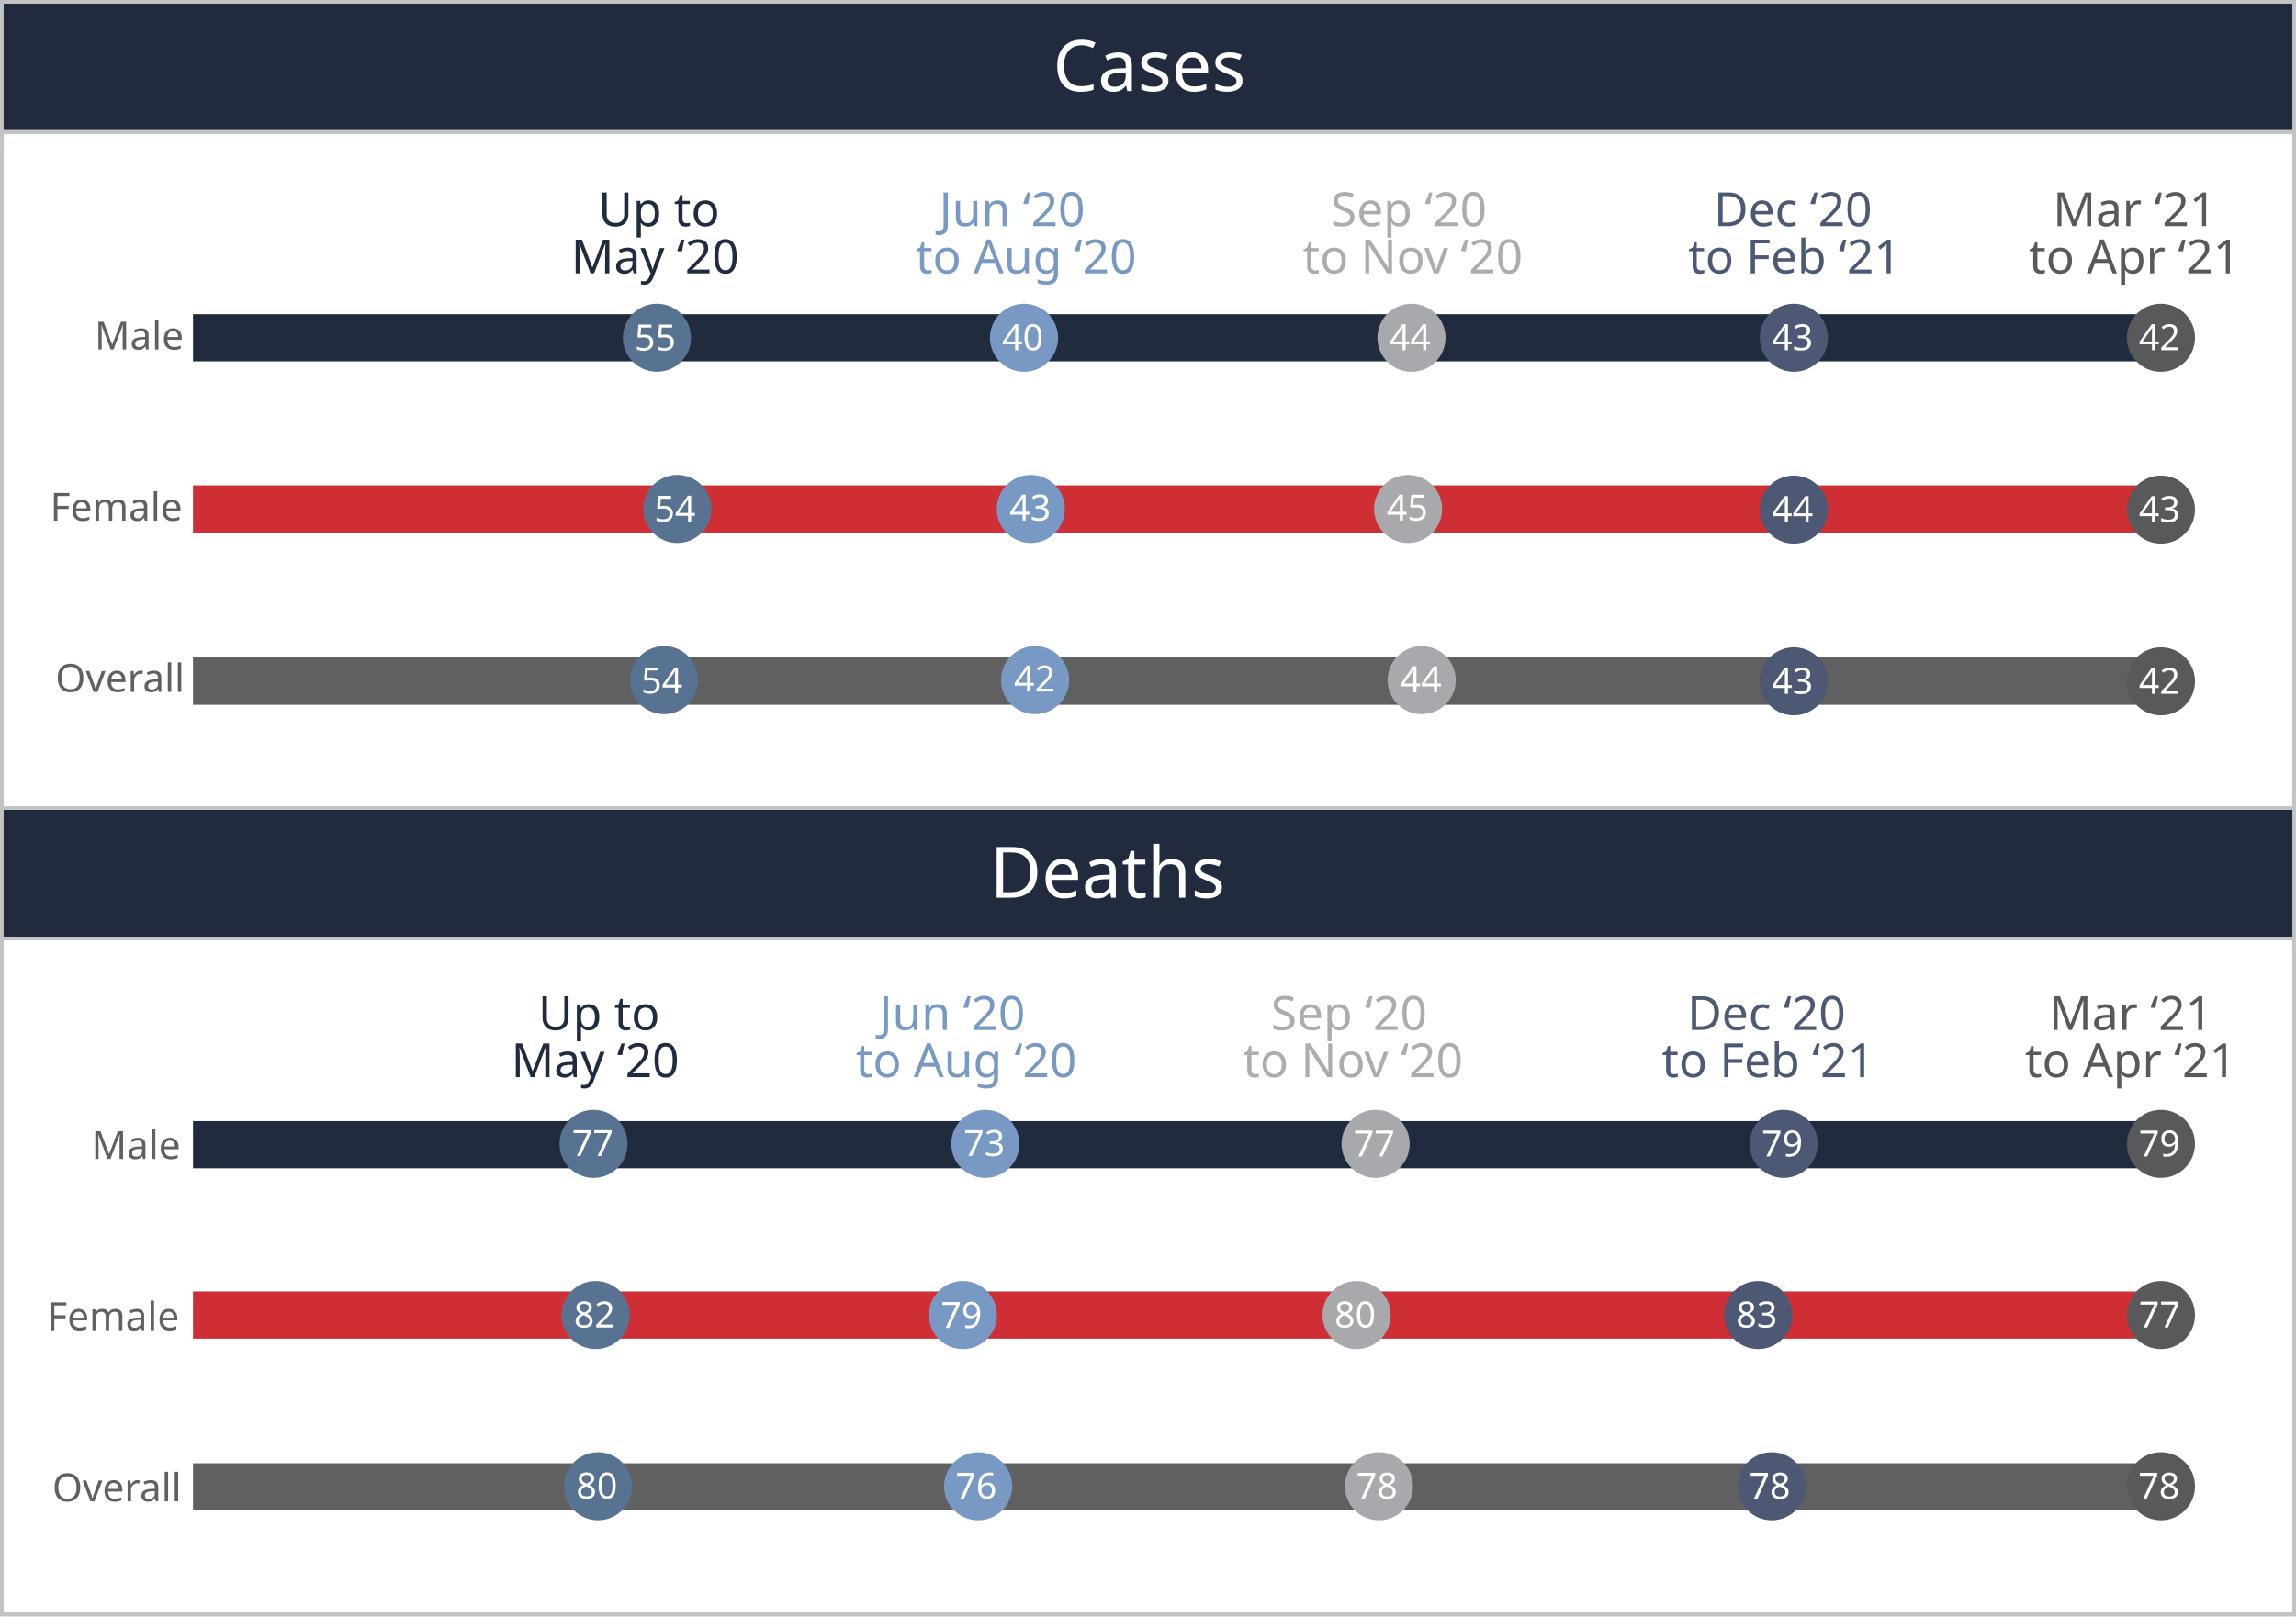
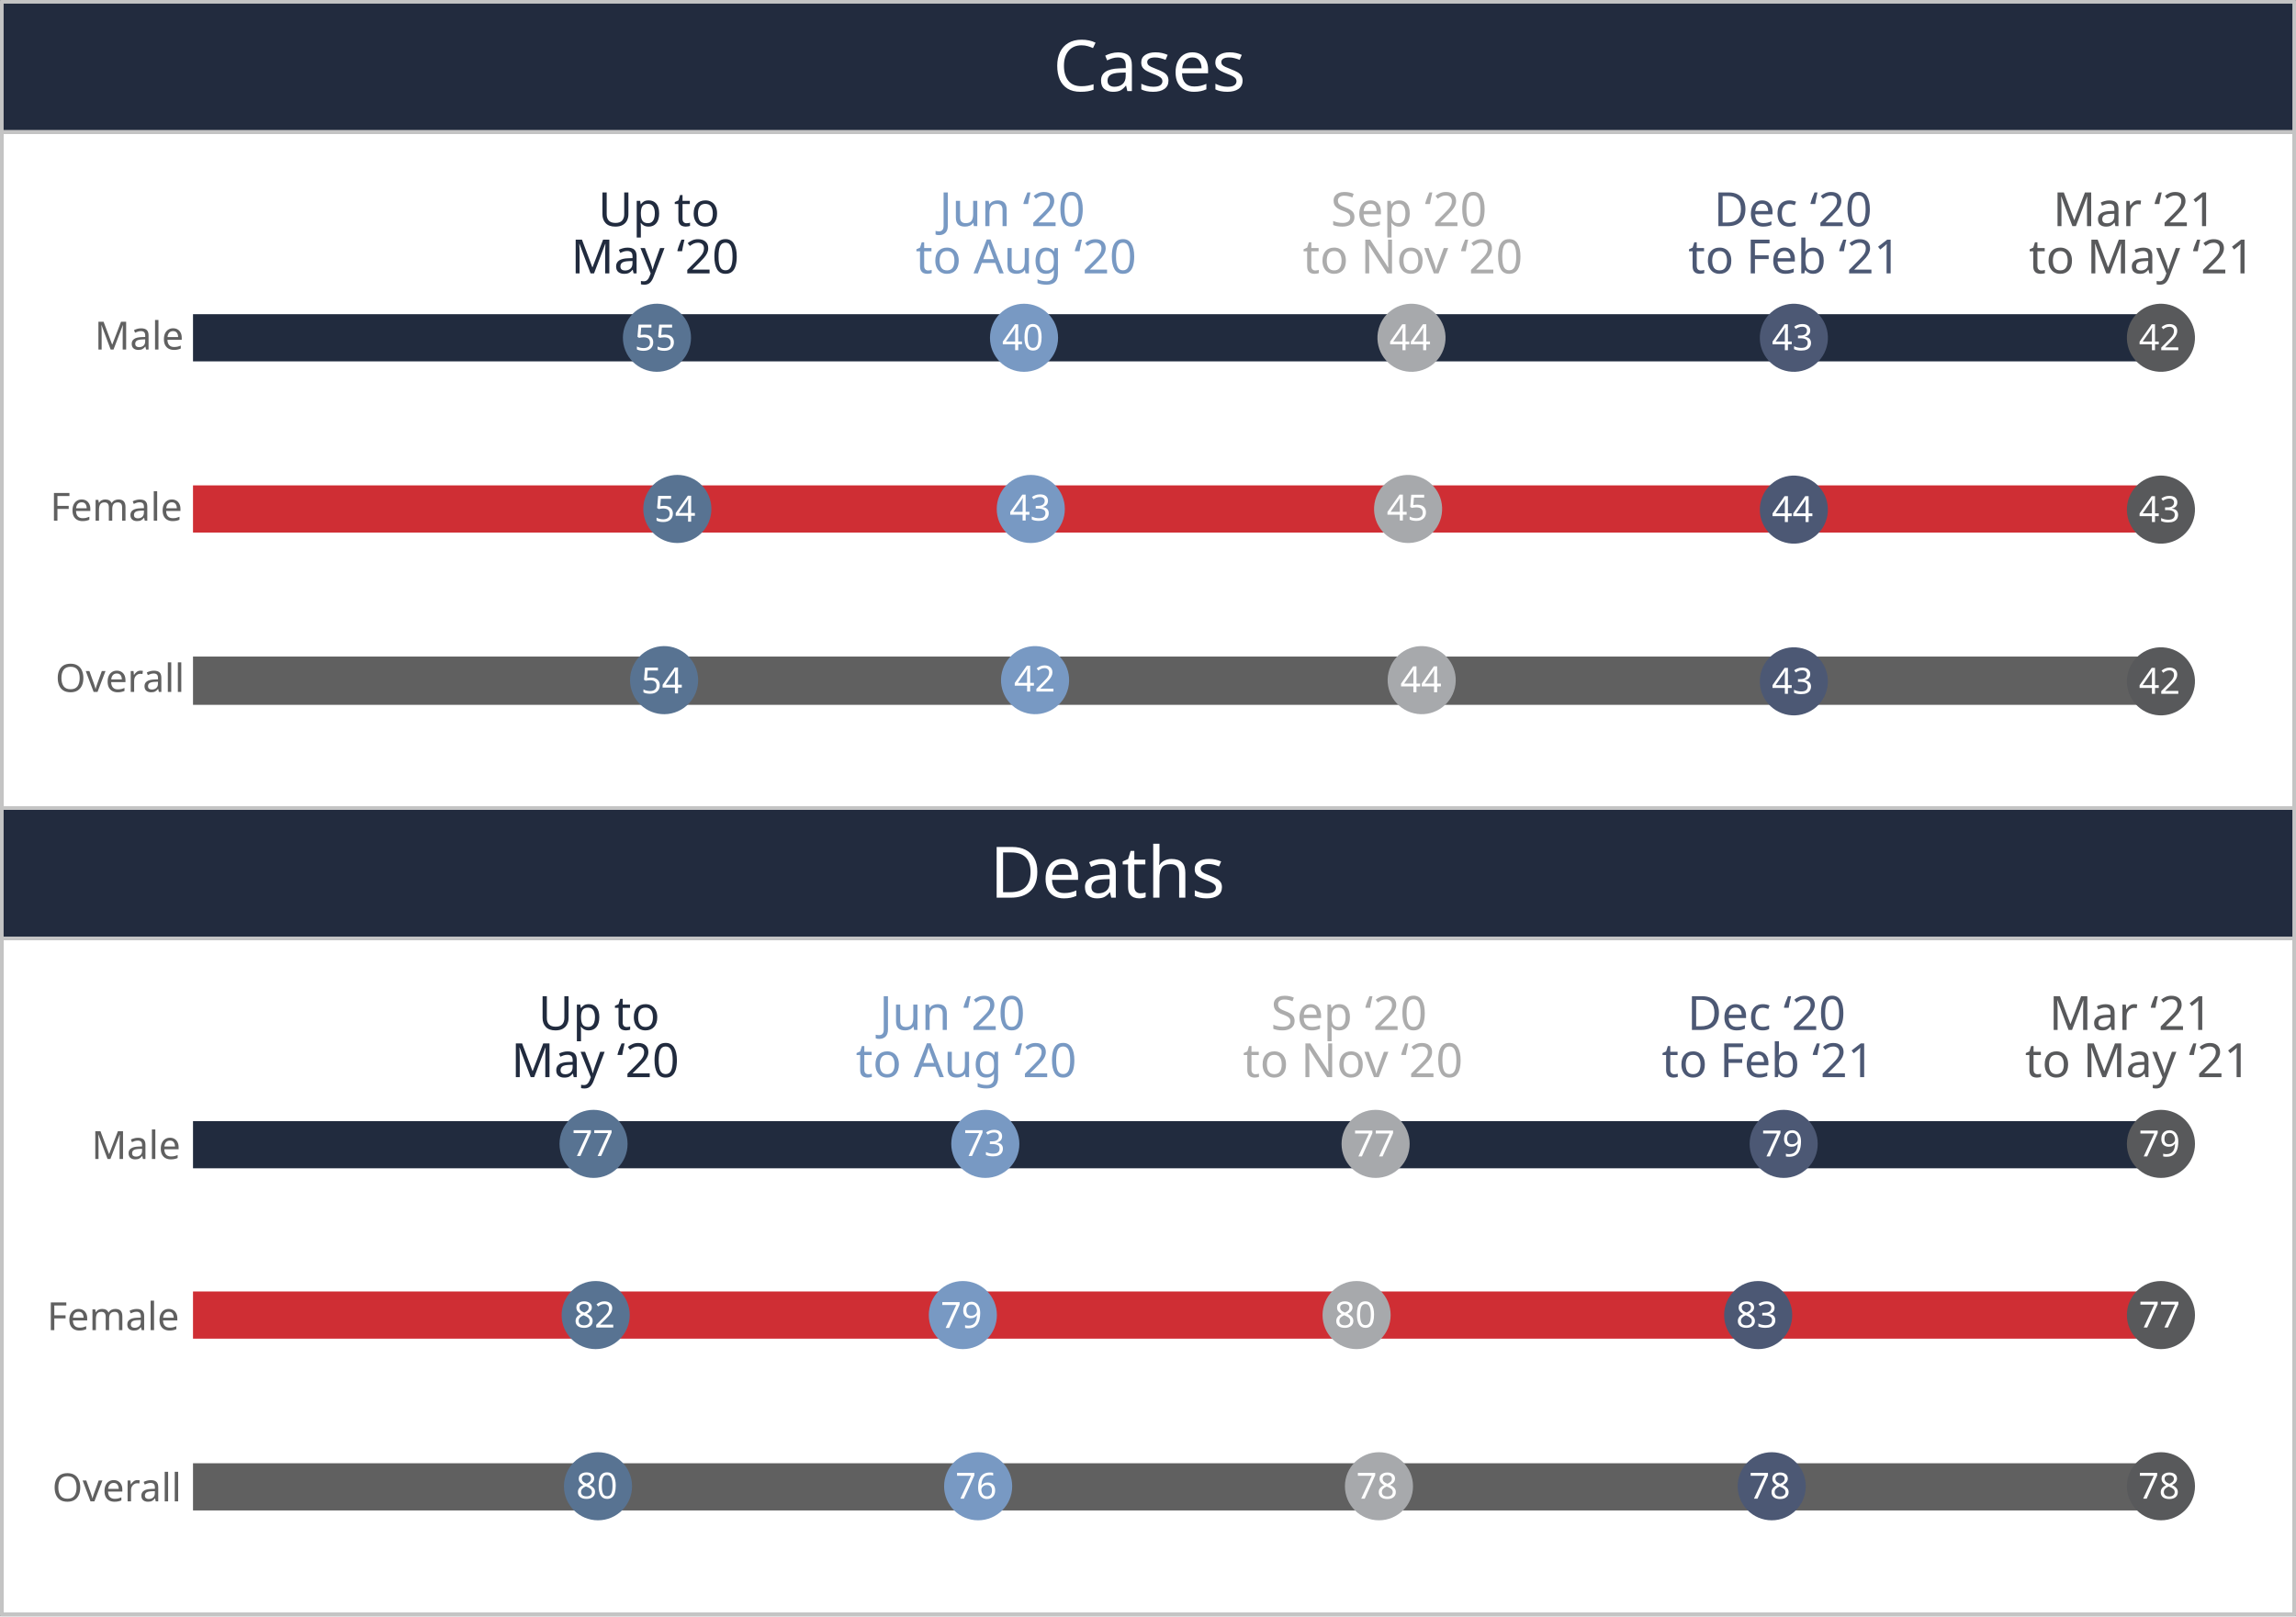
<svg xmlns="http://www.w3.org/2000/svg" width="923.852" height="650.449" viewBox="0 0 923.852 650.449">
  <defs>
    <style>.a,.d,.l{fill:#fff;}.a,.b{stroke:#a7a9ac;stroke-miterlimit:10;}.a,.b,.t{stroke-width:1.417px;}.a,.c{fill-rule:evenodd;}.b{fill:#222b3e;}.c,.t{fill:none;}.d{font-size:28.584px;}.d,.k,.l,.m,.n,.o,.p,.q{font-family:IBMPlexSans, IBM Plex Sans;}.e,.k{fill:#606060;}.f{fill:#cf2e34;}.g,.m{fill:#212b3e;}.h{fill:#587392;}.i,.q{fill:#7899c3;}.j{fill:#a7a9ac;}.k{font-size:15.646px;}.l{font-size:14.548px;}.m,.n,.o,.p,.q{font-size:19px;}.n{fill:#acacac;}.o,.r{fill:#4c5874;}.p,.s{fill:#58595b;}.t{stroke:#c4c4c4;stroke-linejoin:round;}</style>
  </defs>
  <g transform="translate(-498.074 -14363.462)">
    <path class="a" d="M498.783,14541.492v147.194h922.435v-272.105H498.783Z" />
    <path class="a" d="M498.783,14866.008V15013.2h922.435V14741.1H498.783Z" />
    <rect class="b" width="922.435" height="52.409" transform="translate(498.783 14364.171)" />
    <path class="c" d="M498.783,14521.281v185.137h922.435v-342.247H498.783Z" />
    <rect class="b" width="922.435" height="52.409" transform="translate(498.783 14688.687)" />
    <text class="d" transform="translate(896.336 14724.731)">
      <tspan x="0" y="0">Deaths</tspan>
    </text>
    <text class="d" transform="translate(921.726 14400.128)">
      <tspan x="0" y="0">Cases</tspan>
    </text>
    <rect class="e" width="190.782" height="19.429" transform="translate(575.734 14627.694)" />
    <rect class="e" width="147.702" height="19.429" transform="translate(766.516 14627.694)" />
    <rect class="e" width="155.908" height="19.429" transform="translate(914.218 14627.694)" />
    <rect class="e" width="149.754" height="19.429" transform="translate(1070.126 14627.694)" />
    <rect class="e" width="147.702" height="19.429" transform="translate(1219.88 14627.694)" />
    <rect class="f" width="194.885" height="18.988" transform="translate(575.734 14558.801)" />
    <rect class="f" width="141.548" height="18.988" transform="translate(770.619 14558.801)" />
    <rect class="f" width="153.856" height="18.988" transform="translate(912.167 14558.801)" />
    <rect class="f" width="153.856" height="18.988" transform="translate(1066.023 14558.801)" />
    <rect class="f" width="147.702" height="18.988" transform="translate(1219.88 14558.801)" />
    <rect class="g" width="186.679" height="18.988" transform="translate(575.734 14489.908)" />
    <rect class="g" width="147.702" height="18.988" transform="translate(762.413 14489.908)" />
    <rect class="g" width="155.908" height="18.988" transform="translate(910.115 14489.908)" />
    <rect class="g" width="153.856" height="18.988" transform="translate(1066.023 14489.908)" />
    <rect class="g" width="147.702" height="18.988" transform="translate(1219.88 14489.908)" />
    <circle class="h" cx="13.702" cy="13.702" r="13.702" transform="matrix(0.925, -0.38, 0.38, 0.925, 744.536, 14491.925)" />
    <circle class="i" cx="13.702" cy="13.702" r="13.702" transform="translate(896.413 14485.7)" />
    <circle class="j" cx="13.702" cy="13.702" r="13.702" transform="translate(1050.303 14510.732) rotate(-80.783)" />
    <circle class="j" cx="13.702" cy="13.702" r="13.702" transform="matrix(0.16, -0.987, 0.987, 0.16, 1048.94, 14579.625)" />
    <circle class="j" cx="13.702" cy="13.702" r="13.702" transform="translate(1053.643 14647.375) rotate(-76.717)" />
    <text class="k" transform="translate(570.067 14641.914)">
      <tspan x="-49.709" y="0">Overall</tspan>
    </text>
    <text class="k" transform="translate(570.067 14504.127)">
      <tspan x="-33.906" y="0">Male</tspan>
    </text>
    <text class="k" transform="translate(570.067 14573.021)">
      <tspan x="-51.805" y="0">Female</tspan>
    </text>
    <text class="l" transform="translate(753.428 14504.505)">
      <tspan x="0" y="0">55</tspan>
    </text>
    <circle class="h" cx="13.702" cy="13.702" r="13.702" transform="translate(752.66 14575.572) rotate(-67.058)" />
    <text class="l" transform="translate(761.334 14573.406)">
      <tspan x="0" y="0">54</tspan>
    </text>
    <text class="l" transform="translate(1056.039 14572.95)">
      <tspan x="0" y="0">45</tspan>
    </text>
    <circle class="h" cx="13.702" cy="13.702" r="13.702" transform="translate(748.021 14628.396) rotate(-18.017)" />
    <text class="l" transform="translate(756.055 14642.521)">
      <tspan x="0" y="0">54</tspan>
    </text>
    <text class="l" transform="translate(1061.506 14642.064)">
      <tspan x="0" y="0">44</tspan>
    </text>
    <text class="l" transform="translate(901.261 14504.408)">
      <tspan x="0" y="0">40</tspan>
    </text>
    <text class="l" transform="translate(1057.119 14504.408)">
      <tspan x="0" y="0">44</tspan>
    </text>
    <text class="m" transform="translate(761.582 14454.476)">
      <tspan x="-22.809" y="0">Up to</tspan>
      <tspan x="-33.715" y="19">May ‘20</tspan>
    </text>
    <text class="n" transform="translate(1066.023 14454.476)">
      <tspan x="-32.48" y="0">Sep ‘20</tspan>
      <tspan x="-43.729" y="19">to Nov ‘20</tspan>
    </text>
    <text class="o" transform="translate(1220.278 14454.476)">
      <tspan x="-32.604" y="0">Dec ‘20</tspan>
      <tspan x="-42.893" y="19">to Feb ‘21</tspan>
    </text>
    <text class="p" transform="translate(1356.637 14454.476)">
      <tspan x="-32.509" y="0">Mar ‘21</tspan>
-       <tspan x="-42.18" y="19">to Apr ‘21</tspan>
+       <tspan x="-42.18" y="19">to May ‘21</tspan>
    </text>
    <text class="q" transform="translate(910.115 14454.476)">
      <tspan x="-34.115" y="0">Jun ‘20 </tspan>
      <tspan x="-43.596" y="19">to Aug ‘20</tspan>
    </text>
    <text class="m" transform="translate(737.501 14777.957)">
      <tspan x="-22.809" y="0">Up to</tspan>
      <tspan x="-33.715" y="19">May ‘20</tspan>
    </text>
    <text class="n" transform="translate(1041.942 14777.957)">
      <tspan x="-32.48" y="0">Sep ‘20</tspan>
      <tspan x="-43.729" y="19">to Nov ‘20</tspan>
    </text>
    <text class="o" transform="translate(1209.622 14777.957)">
      <tspan x="-32.604" y="0">Dec ‘20</tspan>
      <tspan x="-42.893" y="19">to Feb ‘21</tspan>
    </text>
    <text class="p" transform="translate(1355.087 14777.957)">
      <tspan x="-32.509" y="0">Mar ‘21</tspan>
-       <tspan x="-42.18" y="19">to Apr ‘21</tspan>
+       <tspan x="-42.18" y="19">to May ‘21</tspan>
    </text>
    <text class="q" transform="translate(886.034 14777.957)">
      <tspan x="-34.115" y="0">Jun ‘20 </tspan>
      <tspan x="-43.596" y="19">to Aug ‘20</tspan>
    </text>
    <circle class="i" cx="13.702" cy="13.702" r="13.702" transform="translate(899.131 14554.594)" />
    <text class="l" transform="translate(904.258 14572.95)">
      <tspan x="0" y="0">43</tspan>
    </text>
    <circle class="i" cx="13.702" cy="13.702" r="13.702" transform="translate(898.074 14647.375) rotate(-76.717)" />
    <text class="l" transform="translate(906.071 14641.78)">
      <tspan x="0" y="0">42</tspan>
    </text>
    <circle class="r" cx="13.702" cy="13.702" r="13.702" transform="translate(1204.16 14510.732) rotate(-80.783)" />
    <text class="l" transform="translate(1210.976 14504.408)">
      <tspan x="0" y="0">43</tspan>
    </text>
    <circle class="s" cx="13.702" cy="13.702" r="13.702" transform="matrix(0.16, -0.987, 0.987, 0.16, 1351.862, 14510.732)" />
    <text class="l" transform="translate(1358.678 14504.408)">
      <tspan x="0" y="0">42</tspan>
    </text>
    <circle class="r" cx="13.702" cy="13.702" r="13.702" transform="matrix(0.16, -0.987, 0.987, 0.16, 1204.16, 14579.886)" />
    <text class="l" transform="translate(1210.976 14573.563)">
      <tspan x="0" y="0">44</tspan>
    </text>
    <circle class="s" cx="13.702" cy="13.702" r="13.702" transform="matrix(0.16, -0.987, 0.987, 0.16, 1351.862, 14579.886)" />
    <text class="l" transform="translate(1358.678 14573.563)">
      <tspan x="0" y="0">43</tspan>
    </text>
    <circle class="r" cx="13.702" cy="13.702" r="13.702" transform="matrix(0.16, -0.987, 0.987, 0.16, 1204.16, 14649)" />
    <text class="l" transform="translate(1210.976 14642.677)">
      <tspan x="0" y="0">43</tspan>
    </text>
    <circle class="s" cx="13.702" cy="13.702" r="13.702" transform="matrix(0.16, -0.987, 0.987, 0.16, 1351.862, 14649)" />
    <text class="l" transform="translate(1358.678 14642.677)">
      <tspan x="0" y="0">42</tspan>
    </text>
    <text class="k" transform="translate(568.811 14967.677)">
      <tspan x="-49.709" y="0">Overall</tspan>
    </text>
    <text class="k" transform="translate(568.81 14829.891)">
      <tspan x="-33.906" y="0">Male</tspan>
    </text>
    <text class="k" transform="translate(568.81 14898.783)">
      <tspan x="-51.805" y="0">Female</tspan>
    </text>
    <rect class="t" width="922.435" height="52.409" transform="translate(498.783 14364.171)" />
    <rect class="t" width="922.435" height="52.409" transform="translate(498.783 14688.687)" />
    <rect class="t" width="922.435" height="272.106" transform="translate(498.783 14416.581)" />
    <rect class="t" width="922.435" height="272.106" transform="translate(498.783 14741.096)" />
    <rect class="f" width="157.959" height="18.989" transform="translate(575.734 14883.217)" />
    <rect class="f" width="151.805" height="18.989" transform="translate(731.642 14883.217)" />
    <rect class="f" width="157.959" height="18.989" transform="translate(883.447 14883.217)" />
    <rect class="f" width="162.062" height="18.989" transform="translate(1041.406 14883.217)" />
    <rect class="f" width="162.062" height="18.989" transform="translate(1203.468 14883.217)" />
    <rect class="g" width="162.062" height="18.989" transform="translate(575.734 14814.652)" />
    <rect class="g" width="155.908" height="18.989" transform="translate(737.796 14814.652)" />
    <rect class="g" width="157.959" height="18.989" transform="translate(893.704 14814.652)" />
    <rect class="g" width="164.113" height="18.989" transform="translate(1051.663 14814.652)" />
    <rect class="g" width="151.805" height="18.989" transform="translate(1215.777 14814.652)" />
    <circle class="h" cx="13.702" cy="13.702" r="13.702" transform="translate(723.195 14810.117)" />
    <text class="l" transform="translate(728.231 14828.697)">
      <tspan x="0" y="0">77</tspan>
    </text>
    <circle class="i" cx="13.702" cy="13.702" r="13.702" transform="translate(880.836 14810.117)" />
    <text class="l" transform="translate(885.81 14828.697)">
      <tspan x="0" y="0">73</tspan>
    </text>
    <circle class="j" cx="13.702" cy="13.702" r="13.702" transform="translate(1037.884 14810.117)" />
    <text class="l" transform="translate(1042.682 14828.858)">
      <tspan x="0" y="0">77</tspan>
    </text>
    <circle class="r" cx="13.702" cy="13.702" r="13.702" transform="translate(1202.075 14810.117)" />
    <text class="l" transform="translate(1206.873 14828.858)">
      <tspan x="0" y="0">79</tspan>
    </text>
    <circle class="s" cx="13.702" cy="13.702" r="13.702" transform="translate(1353.88 14810.117)" />
    <text class="l" transform="translate(1358.678 14828.858)">
      <tspan x="0" y="0">79</tspan>
    </text>
    <circle class="h" cx="13.702" cy="13.702" r="13.702" transform="translate(724.052 14879.01)" />
    <text class="l" transform="translate(728.95 14897.714)">
      <tspan x="0" y="0">82</tspan>
    </text>
    <circle class="i" cx="13.702" cy="13.702" r="13.702" transform="translate(871.797 14879.01)" />
    <text class="l" transform="translate(876.596 14897.882)">
      <tspan x="0" y="0">79</tspan>
    </text>
    <circle class="j" cx="13.702" cy="13.702" r="13.702" transform="translate(1030.23 14879.01)" />
    <text class="l" transform="translate(1035.029 14897.713)">
      <tspan x="0" y="0">80</tspan>
    </text>
    <circle class="r" cx="13.702" cy="13.702" r="13.702" transform="translate(1191.818 14879.01)" />
    <text class="l" transform="translate(1196.616 14897.713)">
      <tspan x="0" y="0">83</tspan>
    </text>
    <circle class="s" cx="13.702" cy="13.702" r="13.702" transform="translate(1353.88 14879.01)" />
    <text class="l" transform="translate(1358.678 14897.713)">
      <tspan x="0" y="0">77</tspan>
    </text>
    <rect class="e" width="162.062" height="18.989" transform="translate(575.734 14952.35)" />
    <rect class="e" width="153.856" height="18.989" transform="translate(737.796 14952.35)" />
    <rect class="e" width="160.011" height="18.989" transform="translate(891.653 14952.35)" />
    <rect class="e" width="157.959" height="18.989" transform="translate(1051.663 14952.35)" />
    <rect class="e" width="157.959" height="18.989" transform="translate(1209.622 14952.35)" />
    <circle class="h" cx="13.702" cy="13.702" r="13.702" transform="translate(724.994 14947.903)" />
    <text class="l" transform="translate(729.902 14966.549)">
      <tspan x="0" y="0">80</tspan>
    </text>
    <circle class="i" cx="13.702" cy="13.702" r="13.702" transform="translate(877.951 14947.903)" />
    <text class="l" transform="translate(882.53 14966.601)">
      <tspan x="0" y="0">76</tspan>
    </text>
    <circle class="j" cx="13.702" cy="13.702" r="13.702" transform="translate(1039.233 14947.903)" />
    <text class="l" transform="translate(1043.812 14966.601)">
      <tspan x="0" y="0">78</tspan>
    </text>
    <circle class="r" cx="13.702" cy="13.702" r="13.702" transform="translate(1197.274 14947.903)" />
    <text class="l" transform="translate(1201.854 14966.601)">
      <tspan x="0" y="0">78</tspan>
    </text>
    <circle class="s" cx="13.702" cy="13.702" r="13.702" transform="translate(1353.88 14947.903)" />
    <text class="l" transform="translate(1358.459 14966.601)">
      <tspan x="0" y="0">78</tspan>
    </text>
  </g>
</svg>
